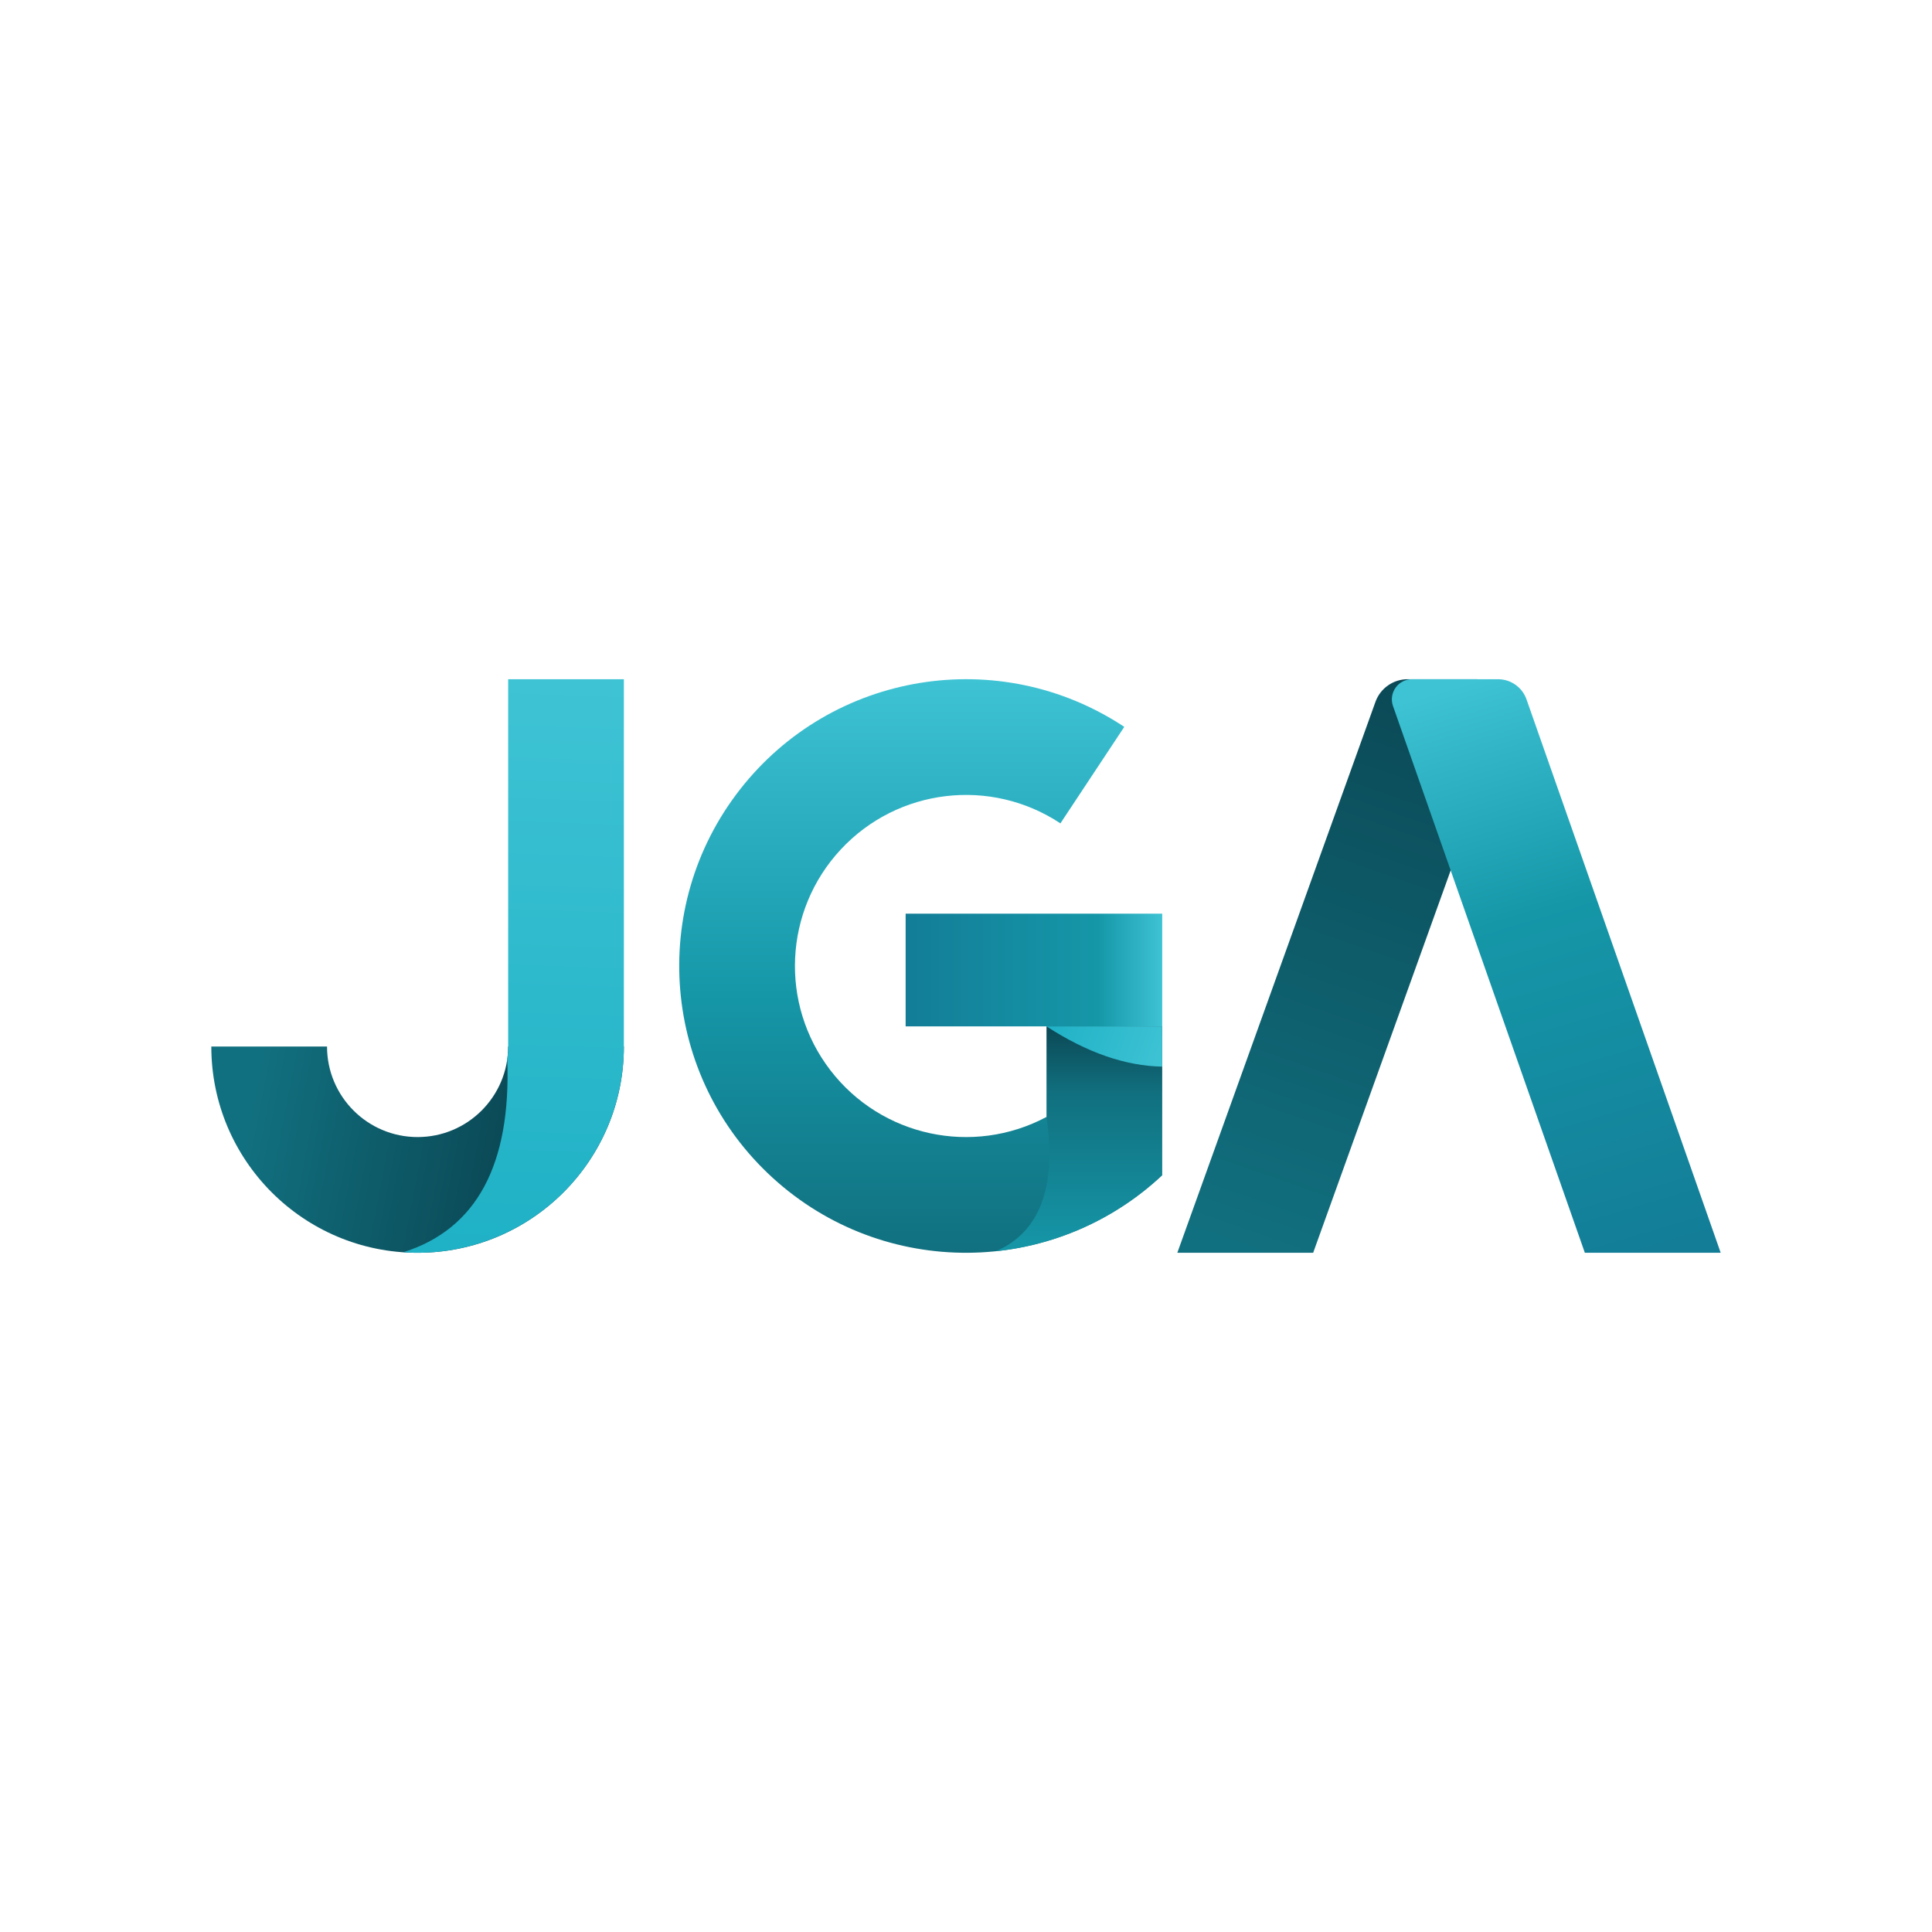
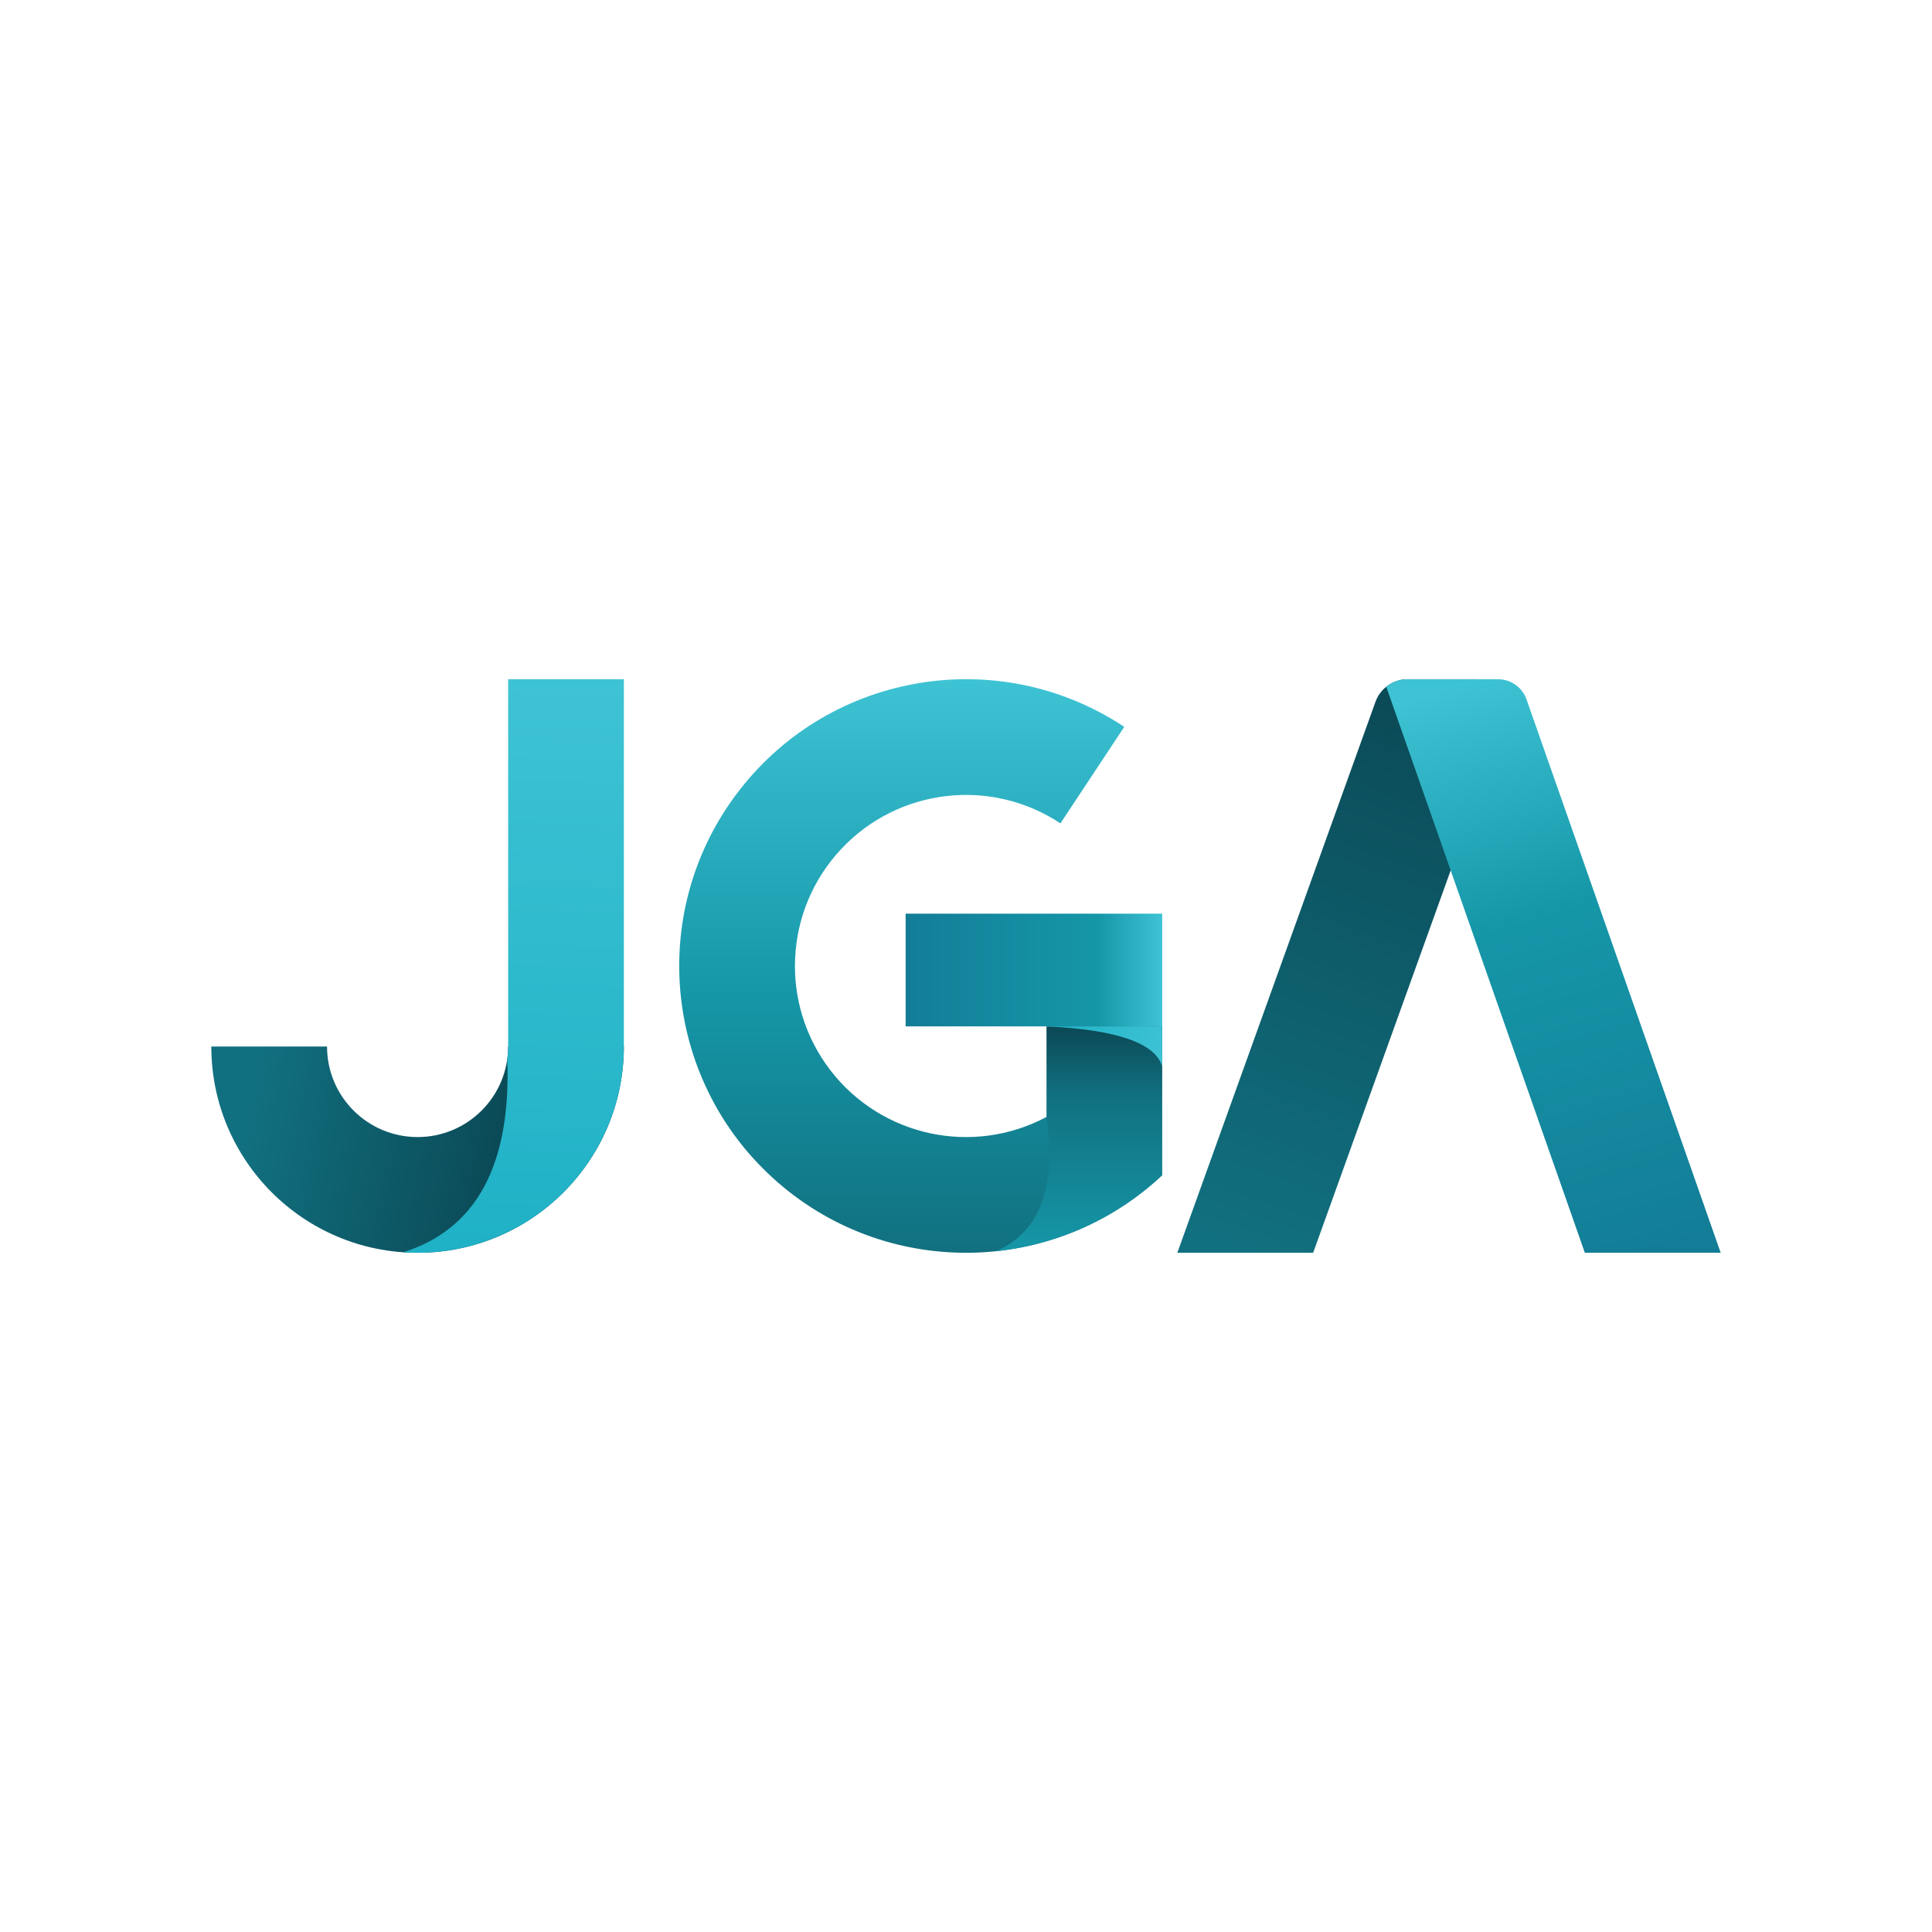
<svg xmlns="http://www.w3.org/2000/svg" viewBox="0 0 512 512" width="512" height="512">
  <rect width="100%" height="100%" fill="#ffffff" />
  <g id="jga" transform="translate(56 180) scale(1.52)">
    <defs>
      <linearGradient id="jga-jBowl" gradientUnits="userSpaceOnUse" x1="300" y1="470" x2="40" y2="420">
        <stop offset="0" stop-color="#0b4855" />
        <stop offset="1" stop-color="#11707f" />
      </linearGradient>
      <linearGradient id="jga-jStem" gradientUnits="userSpaceOnUse" x1="350" y1="0" x2="330" y2="570">
        <stop offset="0" stop-color="#3ec3d4" />
        <stop offset="1" stop-color="#1fb1c6" />
      </linearGradient>
      <linearGradient id="jga-gBowl" gradientUnits="userSpaceOnUse" x1="750" y1="0" x2="750" y2="570">
        <stop offset="0" stop-color="#3ec3d4" />
        <stop offset="0.55" stop-color="#1597a8" />
        <stop offset="1" stop-color="#11707f" />
      </linearGradient>
      <linearGradient id="jga-gSpur" gradientUnits="userSpaceOnUse" x1="880" y1="345" x2="880" y2="568">
        <stop offset="0" stop-color="#0b4855" />
        <stop offset="0.3" stop-color="#11707f" />
        <stop offset="1" stop-color="#1597a8" />
      </linearGradient>
      <linearGradient id="jga-gBar" gradientUnits="userSpaceOnUse" x1="690" y1="290" x2="945" y2="290">
        <stop offset="0" stop-color="#137d97" />
        <stop offset="0.75" stop-color="#1597a8" />
        <stop offset="1" stop-color="#3ec3d4" />
      </linearGradient>
      <linearGradient id="jga-gCurl" gradientUnits="userSpaceOnUse" x1="830" y1="345" x2="945" y2="385">
        <stop offset="0" stop-color="#1fb1c6" />
        <stop offset="1" stop-color="#3ec3d4" />
      </linearGradient>
      <linearGradient id="jga-aBack" gradientUnits="userSpaceOnUse" x1="1230" y1="0" x2="1030" y2="570">
        <stop offset="0" stop-color="#0b4855" />
        <stop offset="1" stop-color="#11707f" />
      </linearGradient>
      <linearGradient id="jga-aFront" gradientUnits="userSpaceOnUse" x1="1260" y1="0" x2="1430" y2="570">
        <stop offset="0" stop-color="#3ec3d4" />
        <stop offset="0.4" stop-color="#1597a8" />
        <stop offset="1" stop-color="#137d97" />
      </linearGradient>
    </defs>
    <g transform="scale(0.175439)">
      <path fill="url(#jga-jBowl)" d="M410 365A205 205 0 0 1 0 365L115 365A90 90 0 0 0 295 365Z" />
      <path fill="url(#jga-jStem)" d="M295 0H410V365A205 205 0 0 1 190.7 569.5Q300 535 294.12 377.53A90 90 0 0 0 295 365Z" />
      <path fill="url(#jga-gBowl)" d="M907.3 47.34A285 285 0 1 0 945 492.85L830 435A170 170 0 1 1 843.83 143.24Z" />
      <path fill="url(#jga-gSpur)" d="M830 345H945V492.85A285 285 0 0 1 779.79 568.44Q845 540 830 435Z" />
      <path fill="url(#jga-gBar)" d="M690 233H945V345H690Z" />
-       <path fill="url(#jga-gCurl)" d="M830 345H945V385Q890 384 830 345Z" />
+       <path fill="url(#jga-gCurl)" d="M830 345H945V385Q935 350 830 345Z" />
      <path fill="url(#jga-aBack)" d="M960 570L1095 570L1285.56 40.15A30 30 0 0 0 1257.33 0L1188.9 0A34 34 0 0 0 1156.91 22.49Z" />
-       <path fill="url(#jga-aFront)" d="M1174.34 26.62A20 20 0 0 1 1193.21 0L1278.73 0A30 30 0 0 1 1307.04 20.07L1500 570L1365 570Z" />
+       <path fill="url(#jga-aFront)" d="M1167.63 7.48A34 34 0 0 1 1188.9 0L1278.73 0A30 30 0 0 1 1307.04 20.07L1500 570L1365 570Z" />
    </g>
  </g>
</svg>
